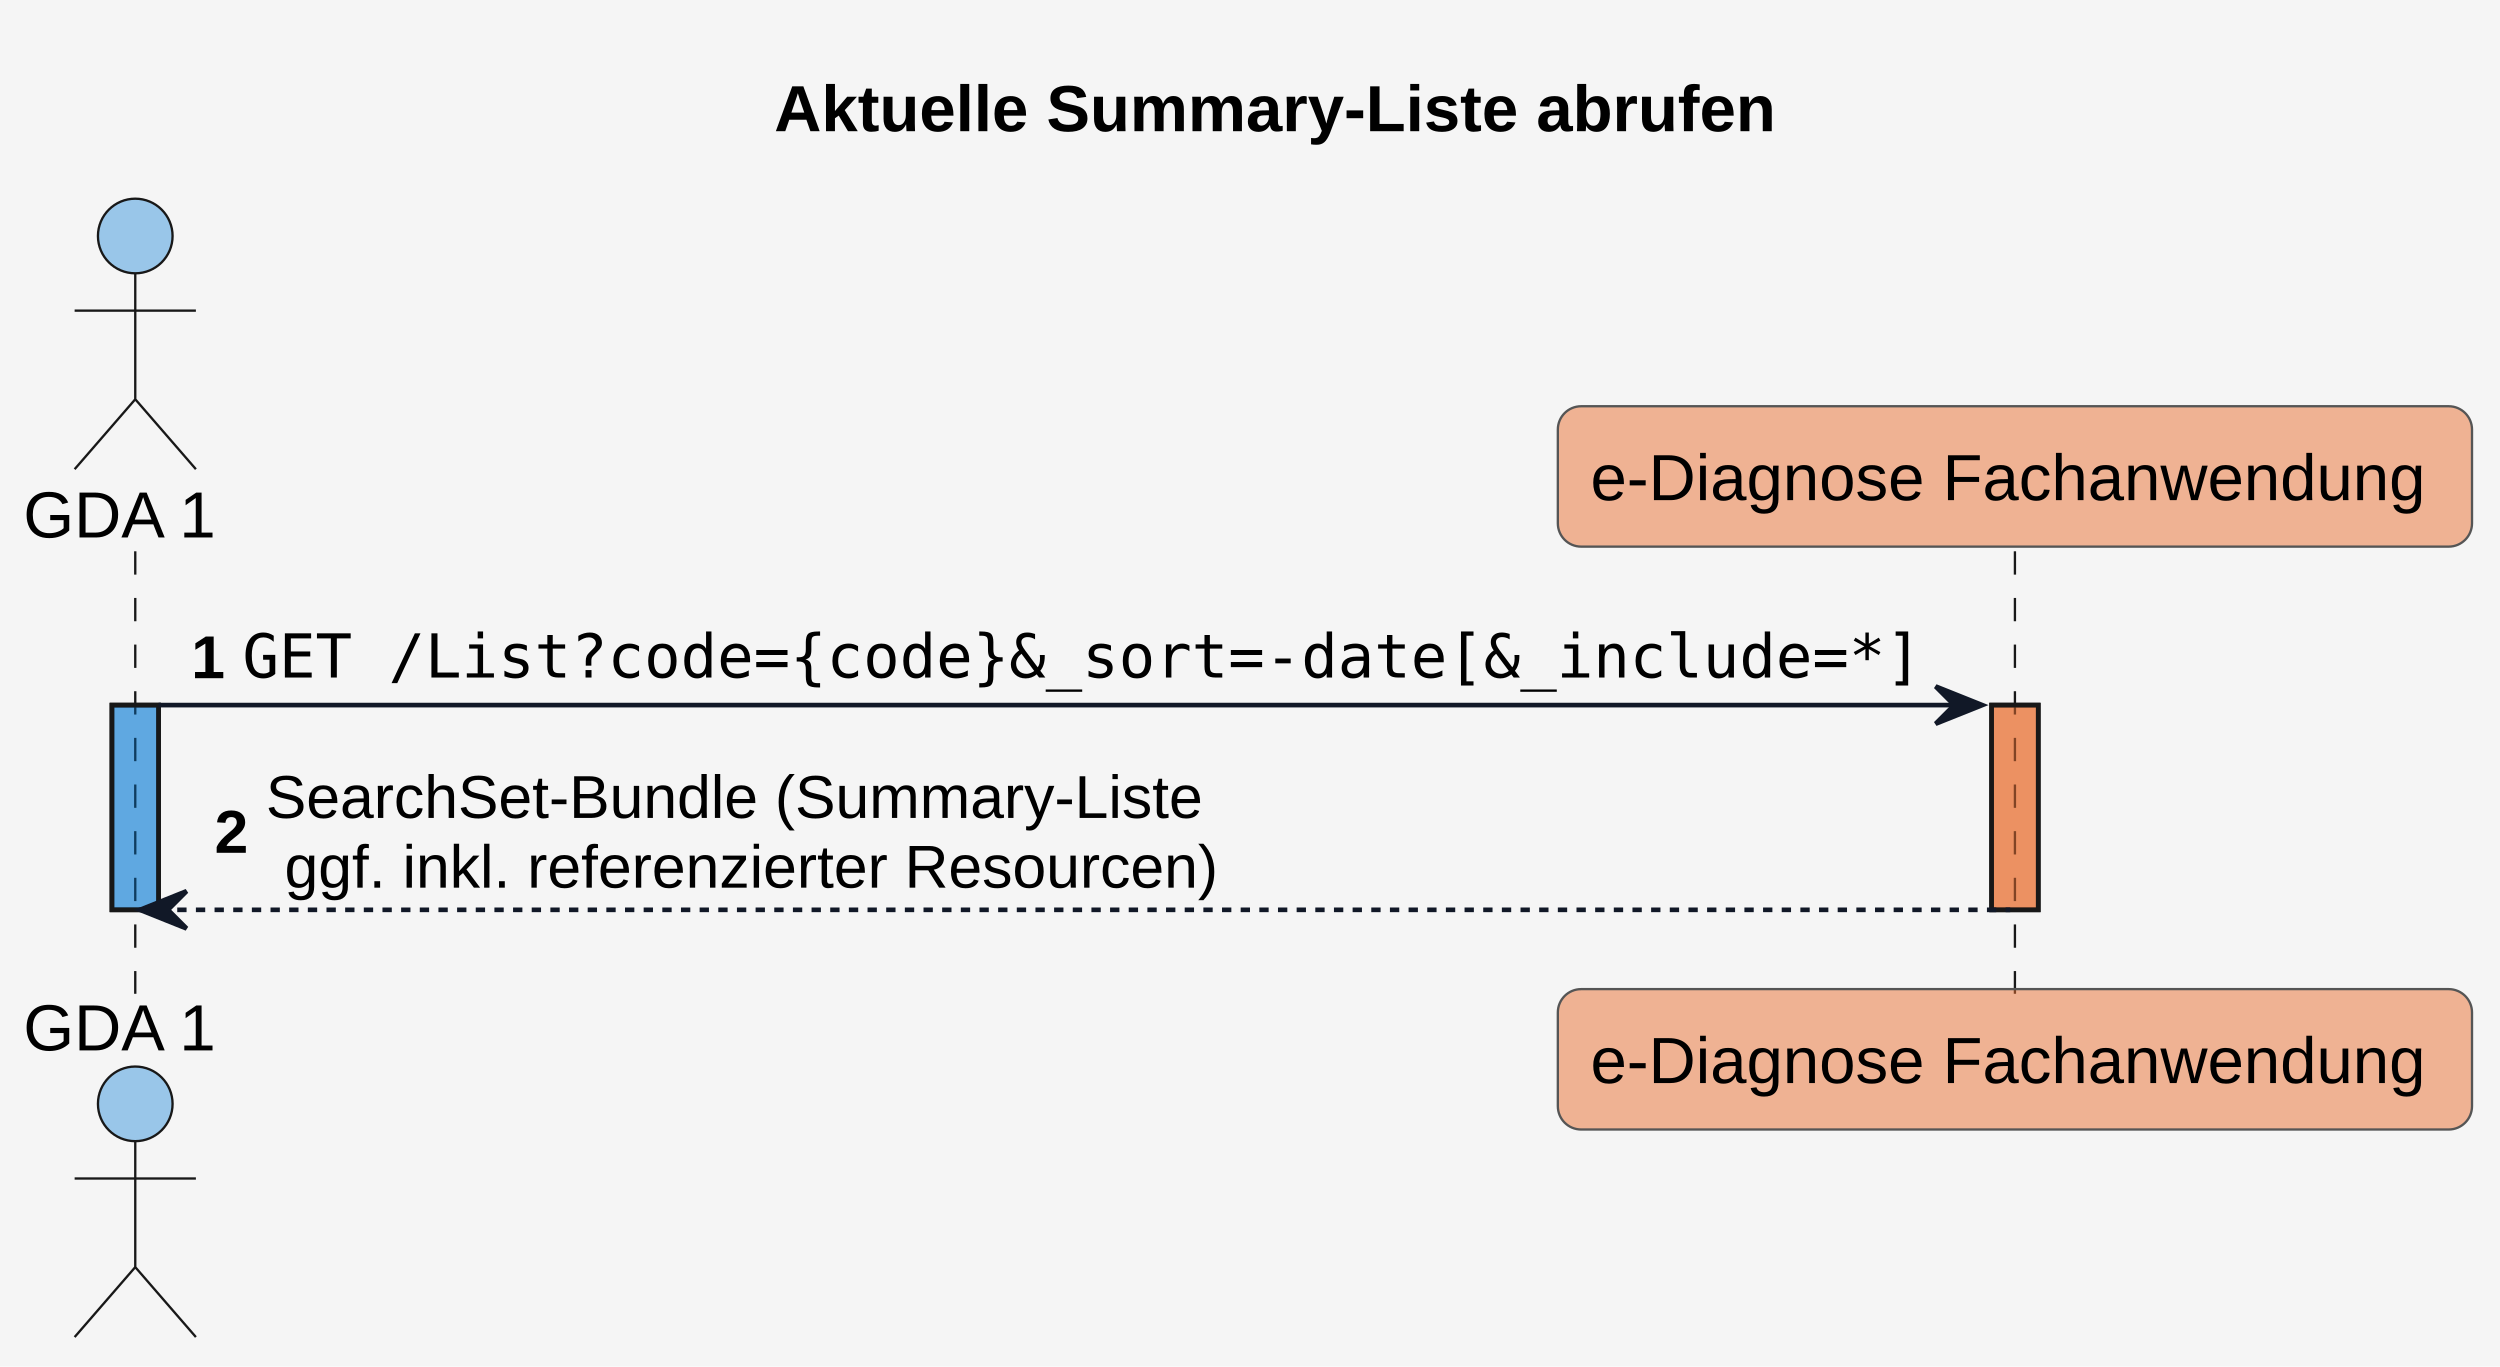
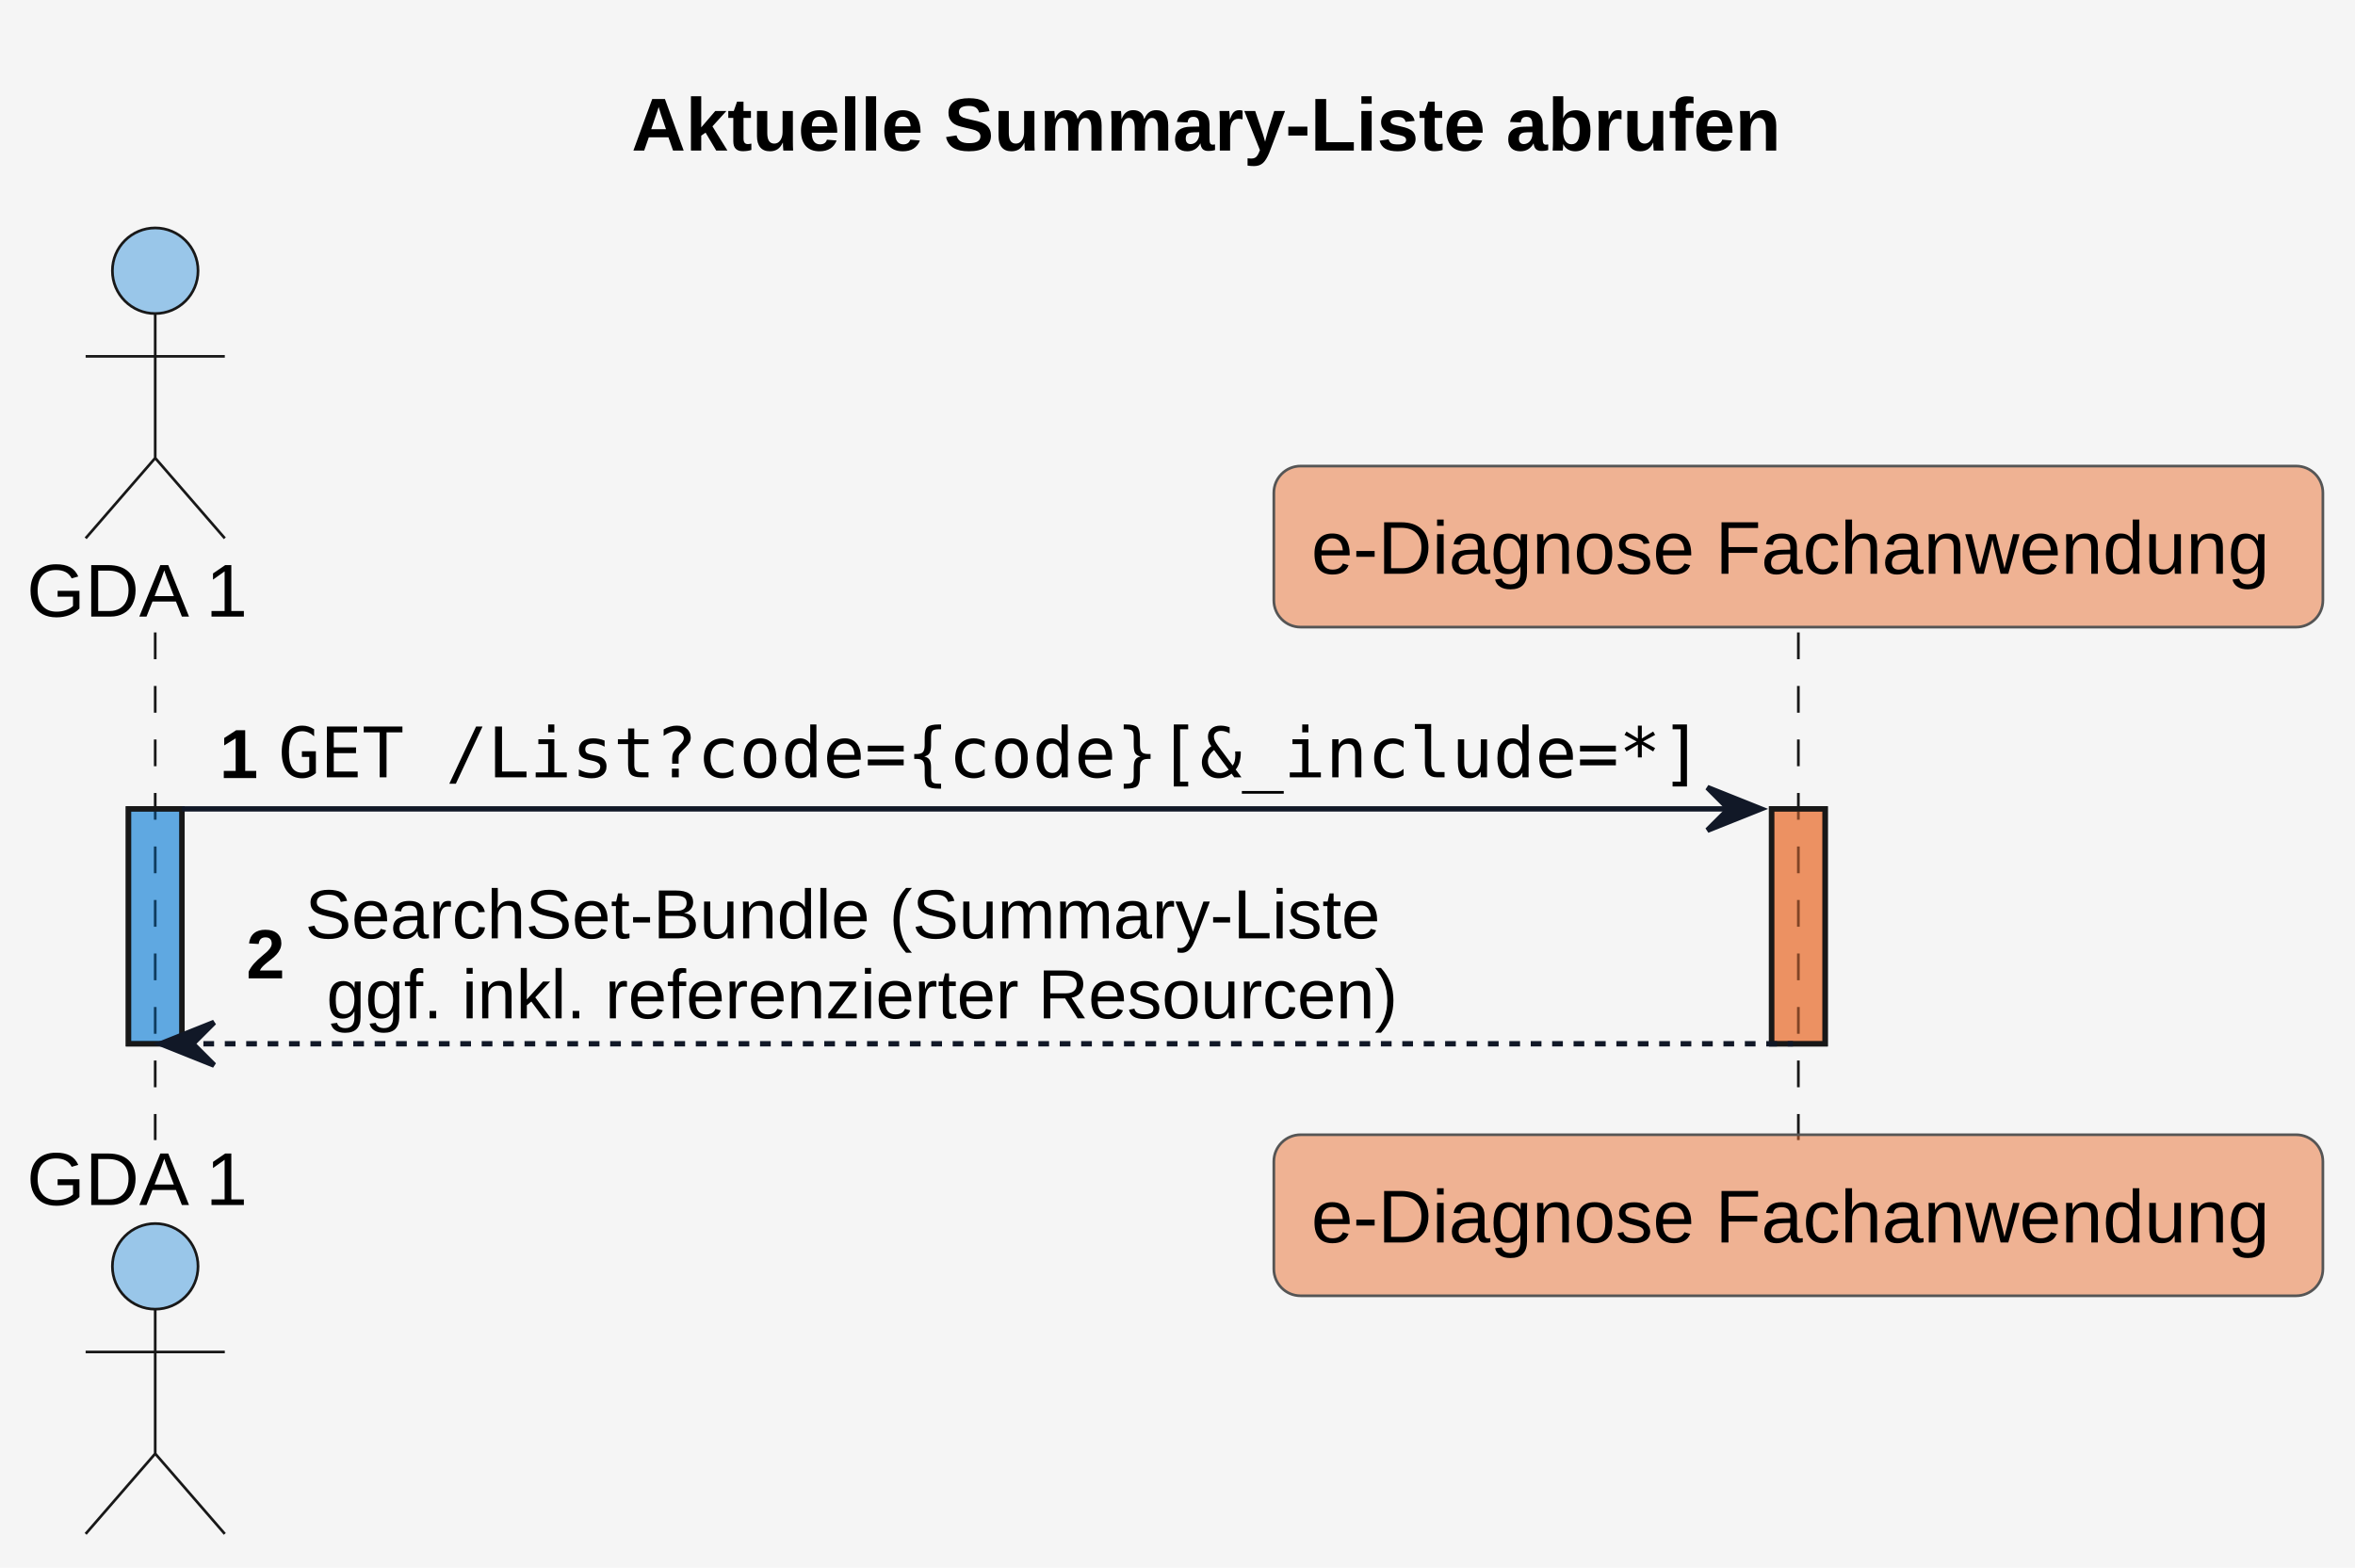
- <svg xmlns="http://www.w3.org/2000/svg" contentStyleType="text/css" height="293px" preserveAspectRatio="none" style="width:536px;height:293px;background:#F5F5F5;" version="1.1" viewBox="0 0 536 293" width="536px" zoomAndPan="magnify">
+ <svg xmlns="http://www.w3.org/2000/svg" contentStyleType="text/css" height="293px" preserveAspectRatio="none" style="width:440px;height:293px;background:#F5F5F5;" version="1.1" viewBox="0 0 440 293" width="440px" zoomAndPan="magnify">
  <defs />
  <g>
-     <rect fill="#F5F5F5" height="293" style="stroke:none;stroke-width:1.0;" width="536" x="0" y="0" />
-     <text fill="#000000" font-family="Arial" font-size="14" font-weight="bold" lengthAdjust="spacing" textLength="222" x="166" y="28.132">Aktuelle Summary-Liste abrufen</text>
+     <rect fill="#F5F5F5" height="293" style="stroke:none;stroke-width:1.0;" width="440" x="0" y="0" />
+     <text fill="#000000" font-family="Arial" font-size="14" font-weight="bold" lengthAdjust="spacing" textLength="222" x="118" y="28.132">Aktuelle Summary-Liste abrufen</text>
    <rect fill="#0078D4" fill-opacity="0.376" height="43.898" style="stroke:#181818;stroke-width:1.0;" width="10" x="24" y="151.171" />
-     <rect fill="#E97132" fill-opacity="0.502" height="43.898" style="stroke:#181818;stroke-width:1.0;" width="10" x="427" y="151.171" />
+     <rect fill="#E97132" fill-opacity="0.502" height="43.898" style="stroke:#181818;stroke-width:1.0;" width="10" x="331" y="151.171" />
    <line style="stroke:#181818;stroke-width:0.5;stroke-dasharray:5.0,5.0;" x1="29" x2="29" y1="118.197" y2="213.068" />
-     <line style="stroke:#181818;stroke-width:0.5;stroke-dasharray:5.0,5.0;" x1="432" x2="432" y1="118.197" y2="213.068" />
+     <line style="stroke:#181818;stroke-width:0.5;stroke-dasharray:5.0,5.0;" x1="336" x2="336" y1="118.197" y2="213.068" />
    <text fill="#000000" font-family="Arial" font-size="14" lengthAdjust="spacing" textLength="42" x="5" y="115.231">GDA 1</text>
    <ellipse cx="29" cy="50.599" fill="#0078D4" fill-opacity="0.376" rx="8" ry="8" style="stroke:#181818;stroke-width:0.5;" />
    <path d="M29,58.599 L29,85.599 M16,66.599 L42,66.599 M29,85.599 L16,100.599 M29,85.599 L42,100.599 " fill="none" style="stroke:#181818;stroke-width:0.5;" />
    <text fill="#000000" font-family="Arial" font-size="14" lengthAdjust="spacing" textLength="42" x="5" y="225.2">GDA 1</text>
    <ellipse cx="29" cy="236.667" fill="#0078D4" fill-opacity="0.376" rx="8" ry="8" style="stroke:#181818;stroke-width:0.5;" />
    <path d="M29,244.667 L29,271.667 M16,252.667 L42,252.667 M29,271.667 L16,286.667 M29,271.667 L42,286.667 " fill="none" style="stroke:#181818;stroke-width:0.5;" />
-     <rect fill="#E97132" fill-opacity="0.502" height="30.099" rx="5" ry="5" style="stroke:#555555;stroke-width:0.5;" width="196" x="334" y="87.099" />
-     <text fill="#000000" font-family="Arial" font-size="14" lengthAdjust="spacing" textLength="182" x="341" y="107.231">e-Diagnose Fachanwendung</text>
-     <rect fill="#E97132" fill-opacity="0.502" height="30.099" rx="5" ry="5" style="stroke:#555555;stroke-width:0.5;" width="196" x="334" y="212.068" />
-     <text fill="#000000" font-family="Arial" font-size="14" lengthAdjust="spacing" textLength="182" x="341" y="232.2">e-Diagnose Fachanwendung</text>
+     <rect fill="#E97132" fill-opacity="0.502" height="30.099" rx="5" ry="5" style="stroke:#555555;stroke-width:0.5;" width="196" x="238" y="87.099" />
+     <text fill="#000000" font-family="Arial" font-size="14" lengthAdjust="spacing" textLength="182" x="245" y="107.231">e-Diagnose Fachanwendung</text>
+     <rect fill="#E97132" fill-opacity="0.502" height="30.099" rx="5" ry="5" style="stroke:#555555;stroke-width:0.5;" width="196" x="238" y="212.068" />
+     <text fill="#000000" font-family="Arial" font-size="14" lengthAdjust="spacing" textLength="182" x="245" y="232.2">e-Diagnose Fachanwendung</text>
    <rect fill="#0078D4" fill-opacity="0.376" height="43.898" style="stroke:#181818;stroke-width:1.0;" width="10" x="24" y="151.171" />
-     <rect fill="#E97132" fill-opacity="0.502" height="43.898" style="stroke:#181818;stroke-width:1.0;" width="10" x="427" y="151.171" />
-     <polygon fill="#111827" points="415,147.171,425,151.171,415,155.171,419,151.171" style="stroke:#111827;stroke-width:1.0;" />
-     <line style="stroke:#111827;stroke-width:1.0;" x1="34" x2="421" y1="151.171" y2="151.171" />
+     <rect fill="#E97132" fill-opacity="0.502" height="43.898" style="stroke:#181818;stroke-width:1.0;" width="10" x="331" y="151.171" />
+     <polygon fill="#111827" points="319,147.171,329,151.171,319,155.171,323,151.171" style="stroke:#111827;stroke-width:1.0;" />
+     <line style="stroke:#111827;stroke-width:1.0;" x1="34" x2="325" y1="151.171" y2="151.171" />
    <text fill="#000000" font-family="Arial" font-size="13" font-weight="bold" lengthAdjust="spacing" textLength="7" x="41" y="145.404">1</text>
-     <text fill="#000000" font-family="monospace" font-size="13" lengthAdjust="spacing" textLength="368" x="52" y="145.267">GET /List?code={code}&amp;_sort=-date[&amp;_include=*]</text>
+     <text fill="#000000" font-family="monospace" font-size="13" lengthAdjust="spacing" textLength="272" x="52" y="145.267">GET /List?code={code}[&amp;_include=*]</text>
    <polygon fill="#111827" points="40,191.068,30,195.068,40,199.068,36,195.068" style="stroke:#111827;stroke-width:1.0;" />
-     <line style="stroke:#111827;stroke-width:1.0;stroke-dasharray:2.0,2.0;" x1="34" x2="431" y1="195.068" y2="195.068" />
+     <line style="stroke:#111827;stroke-width:1.0;stroke-dasharray:2.0,2.0;" x1="34" x2="335" y1="195.068" y2="195.068" />
    <text fill="#000000" font-family="Arial" font-size="13" font-weight="bold" lengthAdjust="spacing" textLength="7" x="46" y="182.839">2</text>
    <text fill="#000000" font-family="Arial" font-size="13" lengthAdjust="spacing" textLength="201" x="57" y="175.365">SearchSet-Bundle (Summary-Liste</text>
    <text fill="#000000" font-family="Arial" font-size="13" lengthAdjust="spacing" textLength="198" x="61" y="190.314">ggf. inkl. referenzierter Resourcen)</text>
  </g>
</svg>
